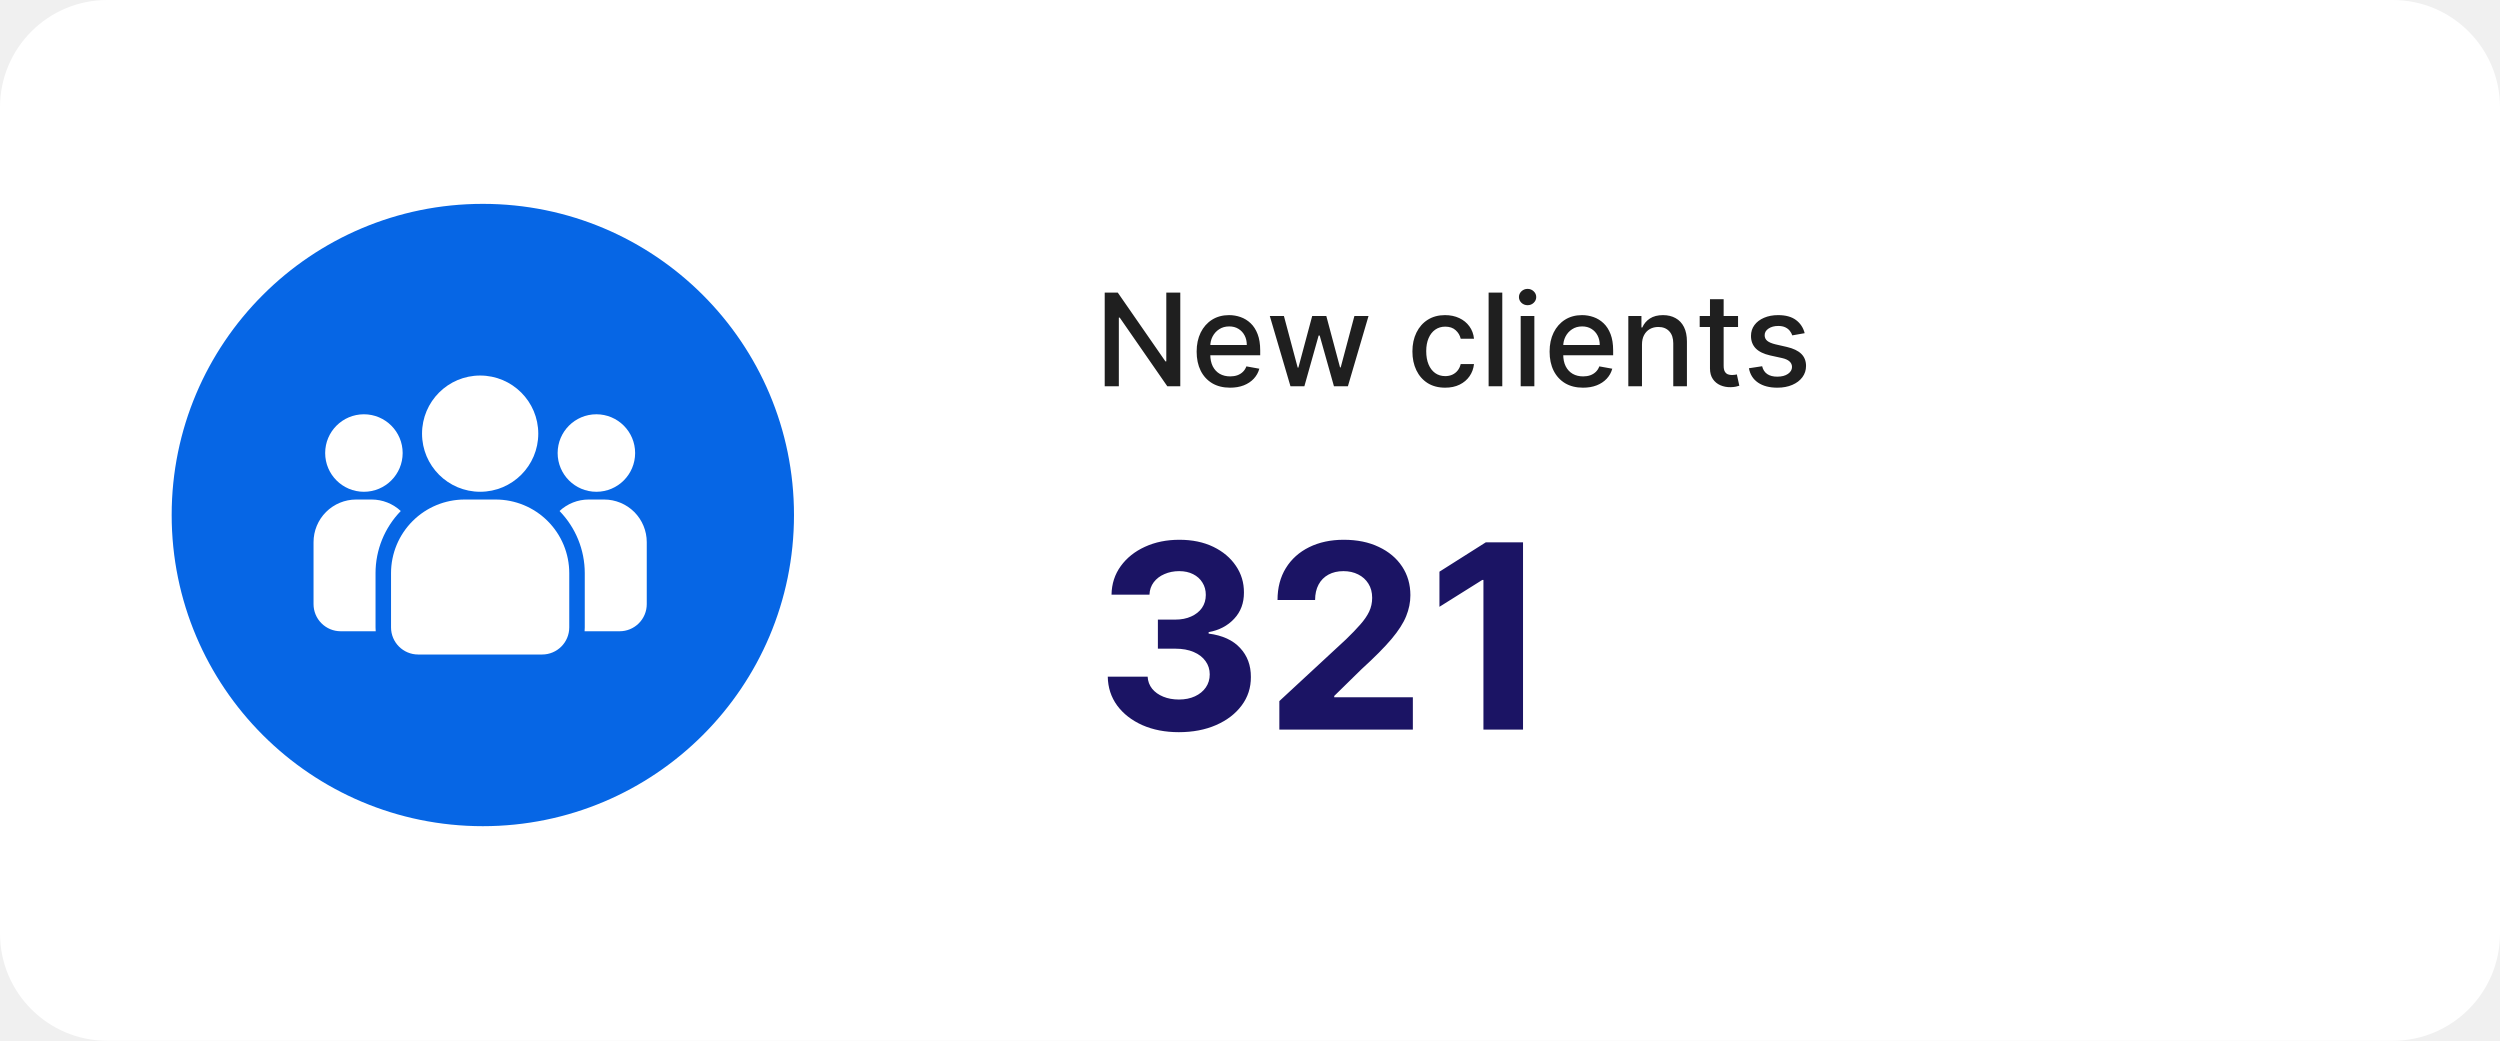
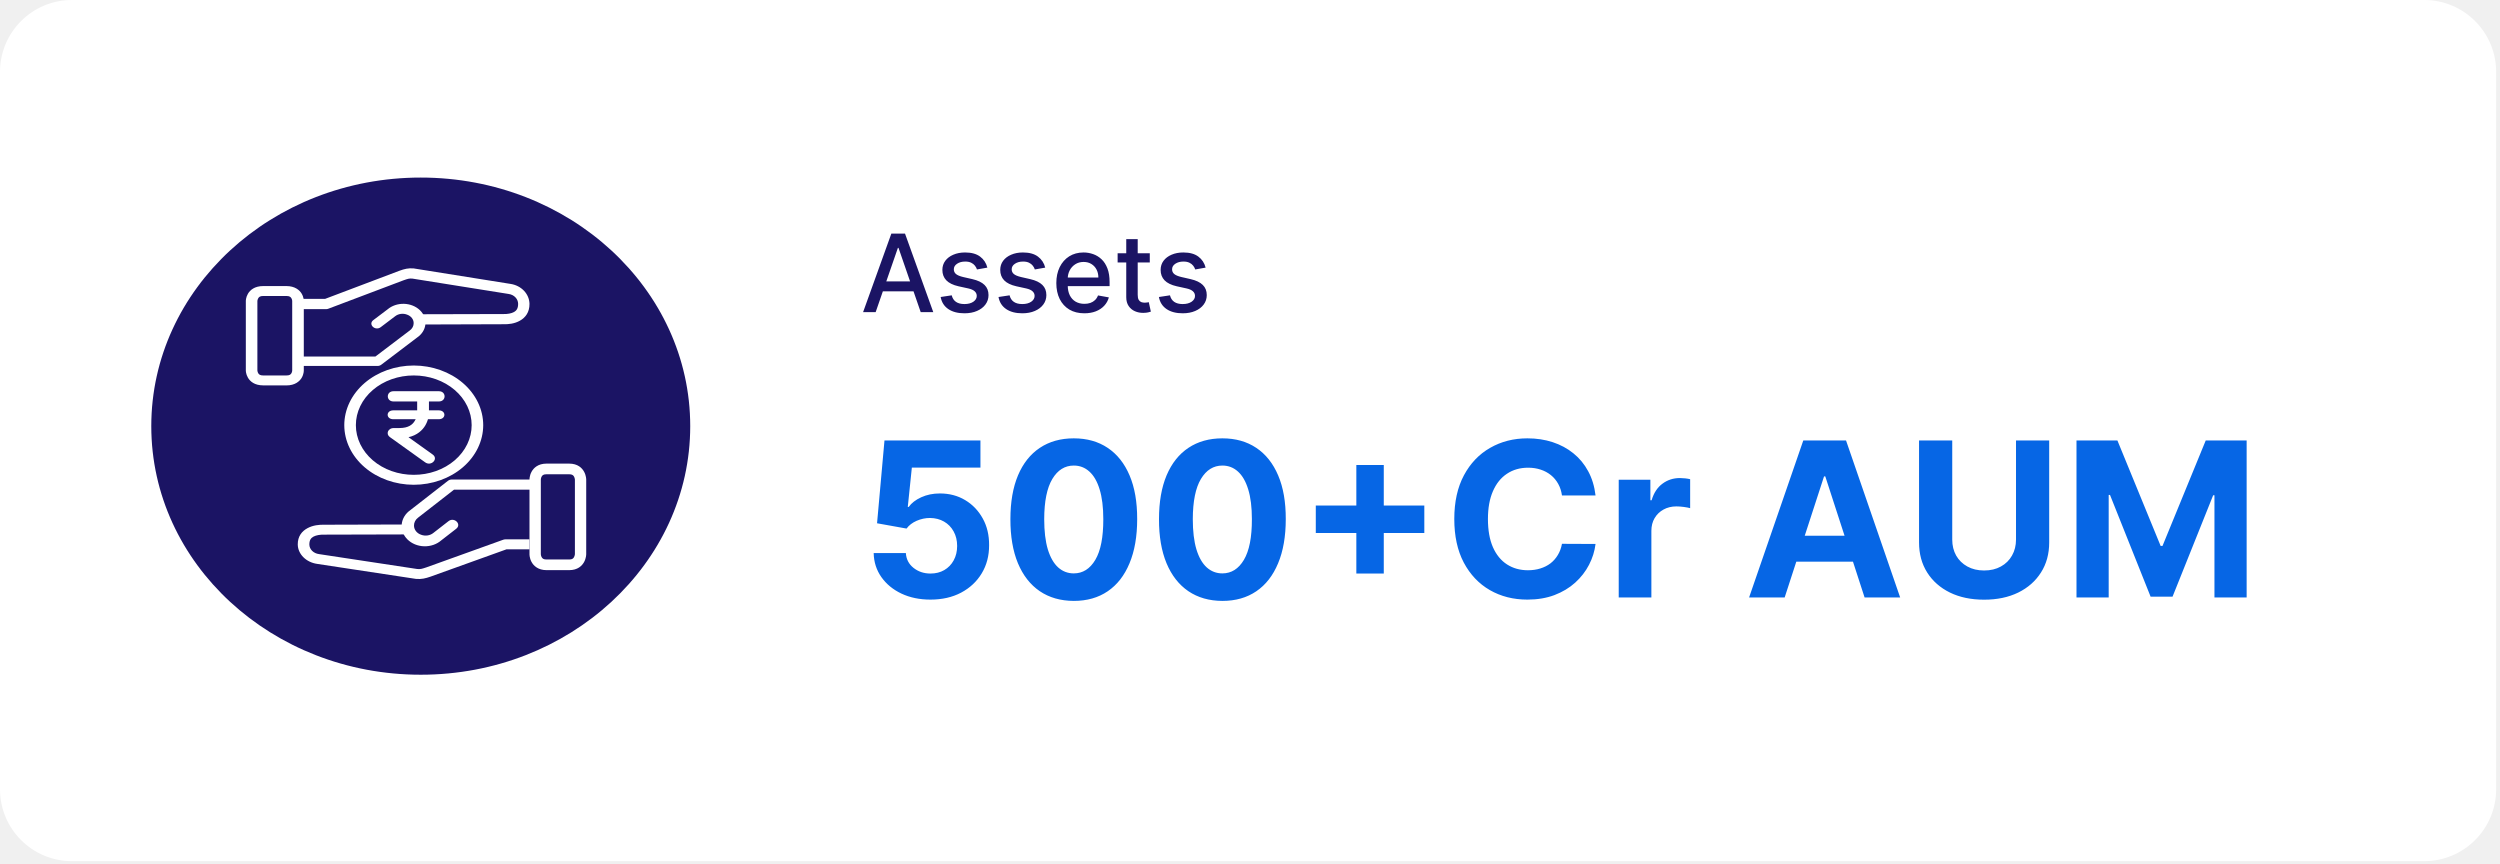
- <svg xmlns="http://www.w3.org/2000/svg" width="233" height="97" viewBox="0 0 233 97" fill="none">
-   <rect width="233" height="97" rx="10" fill="white" />
-   <path d="M110.003 27.273V36H108.793L104.357 29.599H104.276V36H102.959V27.273H104.178L108.618 33.682H108.699V27.273H110.003ZM114.642 36.132C113.998 36.132 113.442 35.994 112.976 35.719C112.513 35.44 112.155 35.05 111.902 34.547C111.652 34.041 111.527 33.449 111.527 32.77C111.527 32.099 111.652 31.509 111.902 30.997C112.155 30.486 112.507 30.087 112.959 29.8C113.414 29.513 113.945 29.369 114.553 29.369C114.922 29.369 115.28 29.43 115.627 29.553C115.973 29.675 116.284 29.866 116.56 30.128C116.836 30.389 117.053 30.729 117.212 31.146C117.371 31.561 117.451 32.065 117.451 32.659V33.111H112.248V32.156H116.202C116.202 31.821 116.134 31.524 115.998 31.266C115.861 31.004 115.669 30.798 115.422 30.648C115.178 30.497 114.891 30.422 114.561 30.422C114.203 30.422 113.891 30.51 113.624 30.686C113.36 30.859 113.155 31.087 113.01 31.368C112.868 31.646 112.797 31.949 112.797 32.276V33.021C112.797 33.459 112.874 33.831 113.027 34.138C113.184 34.445 113.401 34.679 113.679 34.841C113.958 35 114.283 35.08 114.655 35.08C114.897 35.08 115.117 35.045 115.316 34.977C115.515 34.906 115.686 34.801 115.831 34.662C115.976 34.523 116.087 34.351 116.164 34.146L117.37 34.364C117.273 34.719 117.1 35.03 116.85 35.297C116.603 35.561 116.292 35.767 115.917 35.915C115.544 36.06 115.12 36.132 114.642 36.132ZM120.272 36L118.346 29.454H119.662L120.945 34.261H121.009L122.296 29.454H123.613L124.891 34.24H124.955L126.229 29.454H127.546L125.624 36H124.324L122.995 31.274H122.897L121.567 36H120.272ZM134.688 36.132C134.054 36.132 133.509 35.989 133.051 35.702C132.597 35.412 132.248 35.013 132.003 34.504C131.759 33.996 131.637 33.413 131.637 32.757C131.637 32.092 131.762 31.506 132.012 30.997C132.262 30.486 132.614 30.087 133.069 29.8C133.523 29.513 134.059 29.369 134.675 29.369C135.172 29.369 135.615 29.462 136.005 29.646C136.394 29.828 136.708 30.084 136.946 30.413C137.188 30.743 137.331 31.128 137.377 31.568H136.137C136.069 31.261 135.912 30.997 135.668 30.776C135.426 30.554 135.103 30.443 134.696 30.443C134.341 30.443 134.03 30.537 133.763 30.724C133.499 30.909 133.293 31.173 133.145 31.517C132.998 31.858 132.924 32.261 132.924 32.727C132.924 33.205 132.996 33.617 133.141 33.963C133.286 34.31 133.49 34.578 133.755 34.769C134.022 34.959 134.336 35.054 134.696 35.054C134.938 35.054 135.157 35.01 135.353 34.922C135.551 34.831 135.718 34.702 135.851 34.534C135.988 34.367 136.083 34.165 136.137 33.929H137.377C137.331 34.352 137.194 34.73 136.963 35.062C136.733 35.395 136.425 35.656 136.039 35.847C135.655 36.037 135.205 36.132 134.688 36.132ZM140.013 27.273V36H138.739V27.273H140.013ZM141.728 36V29.454H143.002V36H141.728ZM142.371 28.445C142.15 28.445 141.959 28.371 141.8 28.223C141.644 28.072 141.566 27.893 141.566 27.686C141.566 27.476 141.644 27.297 141.8 27.149C141.959 26.999 142.15 26.923 142.371 26.923C142.593 26.923 142.782 26.999 142.938 27.149C143.097 27.297 143.176 27.476 143.176 27.686C143.176 27.893 143.097 28.072 142.938 28.223C142.782 28.371 142.593 28.445 142.371 28.445ZM147.537 36.132C146.892 36.132 146.337 35.994 145.871 35.719C145.408 35.44 145.05 35.05 144.797 34.547C144.547 34.041 144.422 33.449 144.422 32.77C144.422 32.099 144.547 31.509 144.797 30.997C145.05 30.486 145.402 30.087 145.854 29.8C146.308 29.513 146.839 29.369 147.447 29.369C147.817 29.369 148.175 29.43 148.521 29.553C148.868 29.675 149.179 29.866 149.455 30.128C149.73 30.389 149.947 30.729 150.107 31.146C150.266 31.561 150.345 32.065 150.345 32.659V33.111H145.142V32.156H149.097C149.097 31.821 149.028 31.524 148.892 31.266C148.756 31.004 148.564 30.798 148.317 30.648C148.072 30.497 147.786 30.422 147.456 30.422C147.098 30.422 146.786 30.51 146.518 30.686C146.254 30.859 146.05 31.087 145.905 31.368C145.763 31.646 145.692 31.949 145.692 32.276V33.021C145.692 33.459 145.768 33.831 145.922 34.138C146.078 34.445 146.295 34.679 146.574 34.841C146.852 35 147.178 35.08 147.55 35.08C147.791 35.08 148.011 35.045 148.21 34.977C148.409 34.906 148.581 34.801 148.726 34.662C148.871 34.523 148.982 34.351 149.058 34.146L150.264 34.364C150.168 34.719 149.994 35.03 149.744 35.297C149.497 35.561 149.186 35.767 148.811 35.915C148.439 36.06 148.014 36.132 147.537 36.132ZM153.033 32.114V36H151.759V29.454H152.982V30.52H153.063C153.213 30.173 153.449 29.895 153.77 29.685C154.094 29.474 154.502 29.369 154.993 29.369C155.439 29.369 155.83 29.463 156.165 29.651C156.5 29.835 156.76 30.111 156.945 30.477C157.13 30.844 157.222 31.297 157.222 31.837V36H155.948V31.99C155.948 31.516 155.824 31.145 155.577 30.878C155.33 30.608 154.99 30.473 154.559 30.473C154.263 30.473 154 30.537 153.77 30.665C153.543 30.793 153.363 30.98 153.229 31.227C153.098 31.472 153.033 31.767 153.033 32.114ZM161.986 29.454V30.477H158.411V29.454H161.986ZM159.37 27.886H160.644V34.078C160.644 34.325 160.681 34.511 160.755 34.636C160.828 34.758 160.924 34.842 161.04 34.888C161.159 34.93 161.289 34.952 161.428 34.952C161.53 34.952 161.62 34.945 161.696 34.93C161.773 34.916 161.833 34.905 161.875 34.896L162.105 35.949C162.032 35.977 161.926 36.006 161.79 36.034C161.654 36.065 161.483 36.082 161.279 36.085C160.944 36.091 160.631 36.031 160.341 35.906C160.051 35.781 159.817 35.588 159.638 35.327C159.459 35.065 159.37 34.737 159.37 34.342V27.886ZM168.195 31.053L167.04 31.257C166.992 31.109 166.915 30.969 166.81 30.835C166.708 30.702 166.569 30.592 166.392 30.507C166.216 30.422 165.996 30.379 165.732 30.379C165.371 30.379 165.07 30.46 164.828 30.622C164.587 30.781 164.466 30.987 164.466 31.24C164.466 31.459 164.547 31.635 164.709 31.768C164.871 31.902 165.132 32.011 165.493 32.097L166.533 32.335C167.135 32.474 167.584 32.689 167.88 32.979C168.175 33.269 168.323 33.645 168.323 34.108C168.323 34.5 168.209 34.849 167.982 35.156C167.757 35.46 167.444 35.699 167.04 35.872C166.64 36.045 166.175 36.132 165.647 36.132C164.914 36.132 164.316 35.976 163.853 35.663C163.39 35.348 163.105 34.901 163 34.321L164.232 34.133C164.309 34.455 164.466 34.697 164.705 34.862C164.944 35.024 165.255 35.105 165.638 35.105C166.056 35.105 166.39 35.019 166.64 34.845C166.89 34.669 167.015 34.455 167.015 34.202C167.015 33.997 166.938 33.825 166.784 33.686C166.634 33.547 166.402 33.442 166.09 33.371L164.982 33.128C164.371 32.989 163.919 32.767 163.627 32.463C163.337 32.159 163.192 31.774 163.192 31.308C163.192 30.922 163.3 30.584 163.516 30.294C163.732 30.004 164.03 29.778 164.411 29.616C164.792 29.452 165.228 29.369 165.719 29.369C166.426 29.369 166.983 29.523 167.39 29.829C167.796 30.134 168.064 30.541 168.195 31.053Z" fill="#1F1F1F" />
-   <path d="M109.866 68.239C108.594 68.239 107.46 68.02 106.466 67.582C105.477 67.139 104.696 66.531 104.122 65.758C103.554 64.98 103.261 64.082 103.244 63.065H106.96C106.983 63.492 107.122 63.867 107.378 64.19C107.639 64.508 107.986 64.756 108.418 64.932C108.849 65.108 109.335 65.196 109.875 65.196C110.438 65.196 110.935 65.097 111.366 64.898C111.798 64.699 112.136 64.423 112.381 64.071C112.625 63.719 112.747 63.312 112.747 62.852C112.747 62.386 112.616 61.974 112.355 61.617C112.099 61.253 111.73 60.969 111.247 60.764C110.77 60.56 110.202 60.457 109.543 60.457H107.915V57.747H109.543C110.099 57.747 110.591 57.651 111.017 57.457C111.449 57.264 111.784 56.997 112.023 56.656C112.261 56.31 112.381 55.906 112.381 55.446C112.381 55.008 112.276 54.625 112.065 54.295C111.861 53.96 111.571 53.699 111.196 53.511C110.827 53.324 110.395 53.23 109.901 53.23C109.401 53.23 108.943 53.321 108.528 53.503C108.114 53.679 107.781 53.932 107.531 54.261C107.281 54.591 107.148 54.977 107.131 55.42H103.594C103.611 54.415 103.898 53.528 104.455 52.761C105.011 51.994 105.761 51.395 106.705 50.963C107.653 50.526 108.724 50.307 109.918 50.307C111.122 50.307 112.176 50.526 113.08 50.963C113.983 51.401 114.685 51.992 115.185 52.736C115.69 53.474 115.94 54.304 115.935 55.224C115.94 56.202 115.636 57.017 115.023 57.67C114.415 58.324 113.622 58.739 112.645 58.915V59.051C113.929 59.216 114.906 59.662 115.577 60.389C116.253 61.111 116.588 62.014 116.582 63.099C116.588 64.094 116.301 64.977 115.722 65.75C115.148 66.523 114.355 67.131 113.344 67.574C112.332 68.017 111.173 68.239 109.866 68.239ZM119.235 68V65.341L125.448 59.588C125.977 59.077 126.42 58.617 126.778 58.207C127.141 57.798 127.417 57.398 127.604 57.006C127.792 56.608 127.886 56.179 127.886 55.719C127.886 55.207 127.769 54.767 127.536 54.398C127.303 54.023 126.985 53.736 126.582 53.537C126.178 53.332 125.721 53.23 125.21 53.23C124.675 53.23 124.21 53.338 123.812 53.554C123.414 53.77 123.107 54.08 122.891 54.483C122.675 54.886 122.567 55.367 122.567 55.923H119.065C119.065 54.781 119.323 53.79 119.84 52.949C120.357 52.108 121.082 51.457 122.013 50.997C122.945 50.537 124.019 50.307 125.235 50.307C126.485 50.307 127.573 50.528 128.499 50.972C129.431 51.409 130.156 52.017 130.673 52.795C131.19 53.574 131.448 54.466 131.448 55.472C131.448 56.131 131.317 56.781 131.056 57.423C130.8 58.065 130.343 58.778 129.684 59.562C129.025 60.341 128.096 61.276 126.897 62.367L124.349 64.864V64.983H131.678V68H119.235ZM141.946 50.545V68H138.256V54.048H138.153L134.156 56.554V53.281L138.477 50.545H141.946Z" fill="#1B1464" />
-   <circle cx="45" cy="48" r="29" fill="#0666E5" />
-   <path fill-rule="evenodd" clip-rule="evenodd" d="M53.055 53.417V58.472C53.055 59.868 51.924 61 50.528 61H38.972C37.575 61 36.444 59.868 36.444 58.472V53.417C36.444 51.597 37.167 49.852 38.454 48.565C39.741 47.278 41.485 46.556 43.305 46.556H46.194C48.014 46.556 49.759 47.278 51.046 48.565C52.333 49.852 53.055 51.597 53.055 53.417Z" fill="white" />
-   <path d="M44.75 45.833C47.742 45.833 50.167 43.408 50.167 40.417C50.167 37.425 47.742 35 44.75 35C41.759 35 39.334 37.425 39.334 40.417C39.334 43.408 41.759 45.833 44.75 45.833Z" fill="white" />
-   <path d="M55.583 45.834C57.578 45.834 59.194 44.217 59.194 42.222C59.194 40.228 57.578 38.611 55.583 38.611C53.589 38.611 51.972 40.228 51.972 42.222C51.972 44.217 53.589 45.834 55.583 45.834Z" fill="white" />
-   <path d="M33.917 45.834C35.911 45.834 37.528 44.217 37.528 42.222C37.528 40.228 35.911 38.611 33.917 38.611C31.922 38.611 30.306 40.228 30.306 42.222C30.306 44.217 31.922 45.834 33.917 45.834Z" fill="white" />
-   <path fill-rule="evenodd" clip-rule="evenodd" d="M35.016 58.833H31.75C31.08 58.833 30.437 58.568 29.963 58.092C29.488 57.619 29.222 56.976 29.222 56.306V50.528C29.222 49.475 29.641 48.464 30.385 47.718C31.13 46.975 32.141 46.556 33.194 46.556H34.639C35.647 46.556 36.616 46.94 37.352 47.626C35.845 49.176 35 51.253 35 53.417V58.472C35 58.594 35.006 58.715 35.016 58.833Z" fill="white" />
-   <path fill-rule="evenodd" clip-rule="evenodd" d="M52.148 47.626C52.884 46.94 53.853 46.556 54.861 46.556H56.306C57.358 46.556 58.37 46.975 59.115 47.718C59.859 48.464 60.278 49.475 60.278 50.528V56.306C60.278 56.976 60.012 57.619 59.537 58.092C59.063 58.568 58.42 58.833 57.75 58.833H54.484C54.494 58.715 54.5 58.594 54.5 58.472V53.417C54.5 51.253 53.655 49.176 52.148 47.626Z" fill="white" />
+ <svg xmlns="http://www.w3.org/2000/svg" width="278" height="96" viewBox="0 0 278 96" fill="none">
+   <rect width="277.572" height="95.76" rx="8" fill="white" />
+   <path d="M97.374 34.706H95.977L99.117 25.979H100.638L103.779 34.706H102.381L99.914 27.564H99.846L97.374 34.706ZM97.609 31.288H102.143V32.396H97.609V31.288ZM109.795 29.759L108.64 29.963C108.592 29.815 108.515 29.675 108.41 29.541C108.308 29.408 108.169 29.298 107.992 29.213C107.816 29.128 107.596 29.085 107.332 29.085C106.971 29.085 106.67 29.166 106.429 29.328C106.187 29.487 106.066 29.693 106.066 29.946C106.066 30.165 106.147 30.341 106.309 30.474C106.471 30.608 106.733 30.717 107.093 30.803L108.133 31.041C108.735 31.18 109.184 31.395 109.48 31.685C109.775 31.974 109.923 32.351 109.923 32.814C109.923 33.206 109.809 33.556 109.582 33.862C109.358 34.166 109.044 34.405 108.64 34.578C108.24 34.752 107.775 34.838 107.247 34.838C106.514 34.838 105.916 34.682 105.453 34.369C104.99 34.054 104.706 33.607 104.6 33.027L105.832 32.84C105.909 33.161 106.066 33.404 106.305 33.568C106.544 33.73 106.855 33.811 107.238 33.811C107.656 33.811 107.99 33.724 108.24 33.551C108.49 33.375 108.615 33.161 108.615 32.908C108.615 32.703 108.538 32.531 108.385 32.392C108.234 32.253 108.002 32.148 107.69 32.077L106.582 31.834C105.971 31.695 105.519 31.473 105.227 31.169C104.937 30.865 104.792 30.48 104.792 30.014C104.792 29.628 104.9 29.29 105.116 29C105.332 28.71 105.63 28.485 106.011 28.323C106.392 28.158 106.828 28.075 107.319 28.075C108.027 28.075 108.583 28.229 108.99 28.536C109.396 28.84 109.664 29.247 109.795 29.759ZM116.229 29.759L115.074 29.963C115.026 29.815 114.949 29.675 114.844 29.541C114.741 29.408 114.602 29.298 114.426 29.213C114.25 29.128 114.03 29.085 113.766 29.085C113.405 29.085 113.104 29.166 112.862 29.328C112.621 29.487 112.5 29.693 112.5 29.946C112.5 30.165 112.581 30.341 112.743 30.474C112.905 30.608 113.166 30.717 113.527 30.803L114.567 31.041C115.169 31.18 115.618 31.395 115.913 31.685C116.209 31.974 116.356 32.351 116.356 32.814C116.356 33.206 116.243 33.556 116.016 33.862C115.791 34.166 115.477 34.405 115.074 34.578C114.673 34.752 114.209 34.838 113.68 34.838C112.947 34.838 112.349 34.682 111.886 34.369C111.423 34.054 111.139 33.607 111.034 33.027L112.266 32.84C112.342 33.161 112.5 33.404 112.739 33.568C112.977 33.73 113.288 33.811 113.672 33.811C114.089 33.811 114.423 33.724 114.673 33.551C114.923 33.375 115.048 33.161 115.048 32.908C115.048 32.703 114.972 32.531 114.818 32.392C114.668 32.253 114.436 32.148 114.124 32.077L113.016 31.834C112.405 31.695 111.953 31.473 111.66 31.169C111.371 30.865 111.226 30.48 111.226 30.014C111.226 29.628 111.334 29.29 111.55 29C111.766 28.71 112.064 28.485 112.445 28.323C112.825 28.158 113.261 28.075 113.753 28.075C114.46 28.075 115.017 28.229 115.423 28.536C115.83 28.84 116.098 29.247 116.229 29.759ZM120.578 34.838C119.934 34.838 119.378 34.7 118.912 34.425C118.449 34.146 118.091 33.756 117.838 33.253C117.588 32.747 117.463 32.155 117.463 31.476C117.463 30.805 117.588 30.215 117.838 29.703C118.091 29.192 118.443 28.793 118.895 28.506C119.35 28.219 119.881 28.075 120.489 28.075C120.858 28.075 121.216 28.137 121.563 28.259C121.909 28.381 122.22 28.573 122.496 28.834C122.772 29.095 122.989 29.435 123.148 29.852C123.307 30.267 123.387 30.771 123.387 31.365V31.817H118.184V30.862H122.138C122.138 30.527 122.07 30.23 121.934 29.972C121.797 29.71 121.605 29.504 121.358 29.354C121.114 29.203 120.827 29.128 120.497 29.128C120.14 29.128 119.827 29.216 119.56 29.392C119.296 29.565 119.091 29.793 118.946 30.074C118.804 30.352 118.733 30.655 118.733 30.982V31.727C118.733 32.165 118.81 32.537 118.963 32.844C119.12 33.151 119.337 33.385 119.615 33.547C119.894 33.706 120.219 33.786 120.591 33.786C120.833 33.786 121.053 33.752 121.252 33.683C121.451 33.612 121.622 33.507 121.767 33.368C121.912 33.229 122.023 33.057 122.1 32.852L123.306 33.07C123.209 33.425 123.036 33.736 122.786 34.003C122.539 34.267 122.228 34.473 121.853 34.621C121.48 34.766 121.056 34.838 120.578 34.838ZM127.856 28.161V29.183H124.28V28.161H127.856ZM125.239 26.592H126.513V32.784C126.513 33.031 126.55 33.217 126.624 33.342C126.698 33.465 126.793 33.548 126.91 33.594C127.029 33.636 127.158 33.658 127.298 33.658C127.4 33.658 127.489 33.651 127.566 33.636C127.643 33.622 127.702 33.611 127.745 33.602L127.975 34.655C127.901 34.683 127.796 34.712 127.66 34.74C127.523 34.771 127.353 34.788 127.148 34.791C126.813 34.797 126.501 34.737 126.211 34.612C125.921 34.487 125.687 34.294 125.508 34.033C125.329 33.771 125.239 33.443 125.239 33.048V26.592ZM134.065 29.759L132.91 29.963C132.861 29.815 132.785 29.675 132.68 29.541C132.577 29.408 132.438 29.298 132.262 29.213C132.086 29.128 131.866 29.085 131.602 29.085C131.241 29.085 130.94 29.166 130.698 29.328C130.457 29.487 130.336 29.693 130.336 29.946C130.336 30.165 130.417 30.341 130.579 30.474C130.741 30.608 131.002 30.717 131.363 30.803L132.403 31.041C133.005 31.18 133.454 31.395 133.749 31.685C134.045 31.974 134.192 32.351 134.192 32.814C134.192 33.206 134.079 33.556 133.852 33.862C133.627 34.166 133.313 34.405 132.91 34.578C132.509 34.752 132.045 34.838 131.516 34.838C130.783 34.838 130.185 34.682 129.722 34.369C129.259 34.054 128.975 33.607 128.87 33.027L130.102 32.84C130.178 33.161 130.336 33.404 130.575 33.568C130.813 33.73 131.124 33.811 131.508 33.811C131.925 33.811 132.259 33.724 132.509 33.551C132.759 33.375 132.884 33.161 132.884 32.908C132.884 32.703 132.807 32.531 132.654 32.392C132.504 32.253 132.272 32.148 131.959 32.077L130.852 31.834C130.241 31.695 129.789 31.473 129.496 31.169C129.207 30.865 129.062 30.48 129.062 30.014C129.062 29.628 129.17 29.29 129.386 29C129.602 28.71 129.9 28.485 130.28 28.323C130.661 28.158 131.097 28.075 131.589 28.075C132.296 28.075 132.853 28.229 133.259 28.536C133.665 28.84 133.934 29.247 134.065 29.759Z" fill="#1B1464" />
+   <path d="M103.468 66.676C102.263 66.676 101.19 66.454 100.246 66.011C99.309 65.568 98.565 64.957 98.013 64.179C97.462 63.401 97.175 62.508 97.153 61.503H100.732C100.772 62.179 101.056 62.727 101.584 63.148C102.113 63.568 102.741 63.778 103.468 63.778C104.048 63.778 104.559 63.651 105.002 63.395C105.451 63.133 105.8 62.773 106.05 62.312C106.306 61.847 106.434 61.312 106.434 60.71C106.434 60.097 106.303 59.557 106.042 59.091C105.786 58.625 105.431 58.261 104.977 58C104.522 57.739 104.002 57.605 103.417 57.599C102.905 57.599 102.408 57.705 101.925 57.915C101.448 58.125 101.076 58.412 100.809 58.776L97.528 58.188L98.354 48.983H109.025V52H101.397L100.945 56.372H101.048C101.354 55.94 101.817 55.582 102.437 55.298C103.056 55.014 103.749 54.872 104.516 54.872C105.567 54.872 106.505 55.119 107.329 55.614C108.153 56.108 108.803 56.787 109.28 57.651C109.758 58.508 109.994 59.497 109.988 60.617C109.994 61.793 109.721 62.838 109.17 63.753C108.624 64.662 107.86 65.378 106.877 65.901C105.9 66.418 104.763 66.676 103.468 66.676ZM119.405 66.821C117.94 66.815 116.678 66.454 115.621 65.739C114.57 65.023 113.761 63.986 113.192 62.628C112.63 61.27 112.352 59.636 112.357 57.727C112.357 55.824 112.638 54.202 113.201 52.861C113.769 51.52 114.579 50.5 115.63 49.801C116.687 49.097 117.945 48.744 119.405 48.744C120.866 48.744 122.121 49.097 123.173 49.801C124.229 50.506 125.042 51.528 125.61 52.869C126.178 54.205 126.459 55.824 126.454 57.727C126.454 59.642 126.17 61.278 125.602 62.636C125.039 63.994 124.232 65.031 123.181 65.747C122.13 66.463 120.871 66.821 119.405 66.821ZM119.405 63.761C120.405 63.761 121.204 63.258 121.8 62.253C122.397 61.247 122.692 59.739 122.687 57.727C122.687 56.403 122.55 55.301 122.278 54.42C122.011 53.54 121.63 52.878 121.136 52.435C120.647 51.992 120.07 51.77 119.405 51.77C118.411 51.77 117.616 52.267 117.019 53.261C116.423 54.256 116.121 55.744 116.116 57.727C116.116 59.068 116.249 60.188 116.516 61.085C116.789 61.977 117.173 62.648 117.667 63.097C118.161 63.54 118.741 63.761 119.405 63.761ZM135.929 66.821C134.463 66.815 133.202 66.454 132.145 65.739C131.094 65.023 130.284 63.986 129.716 62.628C129.153 61.27 128.875 59.636 128.881 57.727C128.881 55.824 129.162 54.202 129.724 52.861C130.293 51.52 131.102 50.5 132.153 49.801C133.21 49.097 134.469 48.744 135.929 48.744C137.389 48.744 138.645 49.097 139.696 49.801C140.753 50.506 141.565 51.528 142.133 52.869C142.702 54.205 142.983 55.824 142.977 57.727C142.977 59.642 142.693 61.278 142.125 62.636C141.562 63.994 140.756 65.031 139.705 65.747C138.653 66.463 137.395 66.821 135.929 66.821ZM135.929 63.761C136.929 63.761 137.727 63.258 138.324 62.253C138.92 61.247 139.216 59.739 139.21 57.727C139.21 56.403 139.074 55.301 138.801 54.42C138.534 53.54 138.153 52.878 137.659 52.435C137.17 51.992 136.594 51.77 135.929 51.77C134.935 51.77 134.139 52.267 133.543 53.261C132.946 54.256 132.645 55.744 132.639 57.727C132.639 59.068 132.773 60.188 133.04 61.085C133.312 61.977 133.696 62.648 134.19 63.097C134.685 63.54 135.264 63.761 135.929 63.761ZM150.825 63.778V51.71H153.876V63.778H150.825ZM146.316 59.27V56.219H158.384V59.27H146.316ZM177.424 55.094H173.691C173.623 54.611 173.484 54.182 173.273 53.807C173.063 53.426 172.793 53.102 172.464 52.835C172.134 52.568 171.754 52.364 171.322 52.222C170.896 52.08 170.432 52.008 169.932 52.008C169.029 52.008 168.242 52.233 167.572 52.682C166.901 53.125 166.381 53.773 166.012 54.625C165.643 55.472 165.458 56.5 165.458 57.71C165.458 58.955 165.643 60 166.012 60.847C166.387 61.693 166.91 62.332 167.58 62.764C168.251 63.196 169.026 63.412 169.907 63.412C170.401 63.412 170.859 63.347 171.279 63.216C171.705 63.085 172.083 62.895 172.413 62.645C172.742 62.389 173.015 62.08 173.231 61.716C173.452 61.352 173.606 60.938 173.691 60.472L177.424 60.489C177.327 61.29 177.086 62.062 176.7 62.807C176.319 63.545 175.805 64.207 175.157 64.793C174.515 65.372 173.748 65.832 172.856 66.173C171.969 66.508 170.967 66.676 169.847 66.676C168.29 66.676 166.898 66.324 165.671 65.619C164.45 64.915 163.484 63.895 162.773 62.56C162.069 61.224 161.717 59.608 161.717 57.71C161.717 55.807 162.075 54.188 162.79 52.852C163.506 51.517 164.478 50.5 165.705 49.801C166.932 49.097 168.313 48.744 169.847 48.744C170.859 48.744 171.796 48.886 172.66 49.17C173.529 49.455 174.299 49.869 174.969 50.415C175.64 50.955 176.185 51.617 176.606 52.401C177.032 53.185 177.305 54.082 177.424 55.094ZM180.002 66.438V53.347H183.522V55.631H183.658C183.897 54.818 184.298 54.205 184.86 53.79C185.423 53.369 186.07 53.159 186.803 53.159C186.985 53.159 187.181 53.17 187.391 53.193C187.602 53.216 187.786 53.247 187.945 53.287V56.508C187.775 56.457 187.539 56.412 187.238 56.372C186.937 56.332 186.661 56.312 186.411 56.312C185.877 56.312 185.4 56.429 184.979 56.662C184.565 56.889 184.235 57.207 183.991 57.617C183.752 58.026 183.633 58.497 183.633 59.031V66.438H180.002ZM198.454 66.438H194.499L200.525 48.983H205.28L211.298 66.438H207.343L202.971 52.972H202.834L198.454 66.438ZM198.207 59.577H207.548V62.457H198.207V59.577ZM224.18 48.983H227.87V60.318C227.87 61.591 227.566 62.705 226.958 63.659C226.356 64.614 225.512 65.358 224.427 65.892C223.342 66.421 222.077 66.685 220.634 66.685C219.185 66.685 217.918 66.421 216.833 65.892C215.748 65.358 214.904 64.614 214.302 63.659C213.7 62.705 213.398 61.591 213.398 60.318V48.983H217.089V60.003C217.089 60.668 217.234 61.258 217.523 61.776C217.819 62.293 218.234 62.699 218.768 62.994C219.302 63.29 219.924 63.438 220.634 63.438C221.35 63.438 221.972 63.29 222.501 62.994C223.035 62.699 223.447 62.293 223.736 61.776C224.032 61.258 224.18 60.668 224.18 60.003V48.983ZM230.906 48.983H235.457L240.264 60.71H240.469L245.276 48.983H249.827V66.438H246.247V55.077H246.102L241.585 66.352H239.148L234.631 55.034H234.486V66.438H230.906V48.983Z" fill="#0666E5" />
+   <ellipse cx="46.788" cy="47.387" rx="29.965" ry="27.642" fill="#1B1464" />
+   <g clip-path="url(#clip0_4065_26)">
+     <path d="M60.766 51.554C59.838 51.554 59.336 52.033 59.103 52.472C58.869 52.908 58.879 53.329 58.879 53.329V61.625C58.879 61.625 58.869 62.044 59.103 62.482C59.336 62.919 59.847 63.4 60.768 63.4H63.295C64.236 63.4 64.726 62.919 64.959 62.482C65.192 62.044 65.187 61.625 65.187 61.625V53.329C65.187 53.329 65.192 52.908 64.959 52.472C64.726 52.033 64.238 51.554 63.293 51.554H60.766ZM60.766 52.738H63.295C63.614 52.738 63.752 52.846 63.833 53C63.917 53.157 63.929 53.329 63.929 53.329V61.625C63.929 61.625 63.917 61.793 63.833 61.947C63.752 62.104 63.629 62.216 63.295 62.216H60.766C60.438 62.216 60.309 62.104 60.228 61.947C60.145 61.793 60.14 61.625 60.14 61.625V53.329C60.14 53.329 60.145 53.155 60.228 53C60.309 52.846 60.438 52.738 60.766 52.738Z" fill="white" />
+     <path d="M50.244 53.323C50.086 53.323 49.933 53.373 49.815 53.464L45.645 56.713C45.369 56.904 45.14 57.142 44.973 57.412C44.806 57.683 44.703 57.981 44.672 58.287C44.641 58.594 44.682 58.903 44.792 59.195C44.902 59.487 45.079 59.757 45.312 59.987C45.546 60.217 45.83 60.404 46.149 60.534C46.467 60.665 46.813 60.737 47.164 60.747C47.516 60.756 47.865 60.703 48.193 60.59C48.52 60.477 48.817 60.307 49.066 60.09L50.729 58.8C51.373 58.301 50.517 57.456 49.871 57.955L48.2 59.255C48.018 59.405 47.79 59.505 47.543 59.541C47.297 59.578 47.044 59.549 46.815 59.46C46.583 59.378 46.384 59.236 46.245 59.053C46.106 58.87 46.034 58.655 46.037 58.435C46.035 58.271 46.074 58.108 46.152 57.958C46.229 57.807 46.343 57.674 46.486 57.567L50.485 54.453H58.959V53.321L50.244 53.323Z" fill="white" />
+     <path d="M45.362 58.323L36.066 58.35C35.49 58.335 34.804 58.404 34.191 58.734C33.575 59.064 33.101 59.638 33.111 60.548C33.125 61.615 34.038 62.532 35.273 62.705L46.253 64.373C46.865 64.431 47.328 64.312 47.877 64.122L56.327 61.083H58.879V59.976H56.196C56.11 59.977 56.026 59.993 55.948 60.022L47.415 63.091C46.907 63.258 46.776 63.308 46.389 63.273L35.482 61.617C35.183 61.58 34.909 61.451 34.71 61.255C34.511 61.059 34.401 60.808 34.4 60.548C34.4 60.054 34.58 59.824 34.869 59.667C35.161 59.511 35.623 59.442 36.027 59.452L45.367 59.427L45.362 58.323ZM46.009 40.645C43.961 40.647 41.996 41.347 40.548 42.59C39.1 43.834 38.286 45.521 38.284 47.279C38.288 49.037 39.102 50.721 40.551 51.964C41.999 53.206 43.962 53.905 46.009 53.907C48.057 53.905 50.02 53.206 51.468 51.964C52.916 50.721 53.731 49.037 53.734 47.279C53.733 45.521 52.919 43.834 51.471 42.59C50.022 41.347 48.058 40.647 46.009 40.645ZM46.009 41.751C46.855 41.75 47.693 41.892 48.475 42.169C49.256 42.447 49.967 42.854 50.565 43.367C51.163 43.88 51.637 44.49 51.96 45.161C52.283 45.832 52.449 46.551 52.448 47.277C52.449 48.003 52.283 48.722 51.959 49.392C51.636 50.063 51.162 50.672 50.564 51.186C49.966 51.699 49.256 52.106 48.474 52.383C47.693 52.66 46.855 52.802 46.009 52.801C45.164 52.802 44.327 52.66 43.545 52.382C42.764 52.105 42.054 51.698 41.456 51.185C40.858 50.672 40.385 50.062 40.061 49.392C39.738 48.721 39.572 48.003 39.573 47.277C39.572 46.551 39.738 45.832 40.061 45.161C40.384 44.491 40.858 43.881 41.456 43.368C42.053 42.855 42.763 42.447 43.545 42.17C44.326 41.892 45.164 41.75 46.009 41.751ZM31.853 42.858C32.802 42.858 33.315 42.409 33.553 42.002C33.792 41.592 33.782 41.2 33.782 41.2V33.465C33.782 33.465 33.792 33.075 33.553 32.666C33.315 32.258 32.792 31.81 31.851 31.81H29.27C28.309 31.81 27.808 32.258 27.57 32.666C27.332 33.075 27.336 33.465 27.336 33.465V41.2C27.336 41.2 27.332 41.592 27.57 41.999C27.808 42.409 28.307 42.855 29.273 42.855L31.853 42.858ZM31.853 41.751H29.268C28.942 41.751 28.801 41.651 28.718 41.507C28.633 41.361 28.621 41.2 28.621 41.2V33.465C28.621 33.465 28.633 33.309 28.718 33.164C28.801 33.018 28.927 32.914 29.268 32.914H31.853C32.189 32.914 32.32 33.018 32.403 33.164C32.488 33.309 32.493 33.465 32.493 33.465V41.2C32.493 41.2 32.488 41.363 32.403 41.507C32.32 41.651 32.189 41.751 31.853 41.751Z" fill="white" />
+     <path d="M41.979 40.695C42.13 40.695 42.275 40.648 42.387 40.564L46.374 37.54C46.638 37.362 46.856 37.141 47.016 36.889C47.176 36.637 47.274 36.36 47.304 36.074C47.333 35.789 47.294 35.502 47.189 35.229C47.084 34.957 46.915 34.706 46.692 34.492C46.469 34.278 46.197 34.105 45.892 33.983C45.588 33.861 45.257 33.794 44.921 33.785C44.585 33.776 44.251 33.826 43.938 33.931C43.626 34.036 43.341 34.195 43.103 34.397L41.513 35.597C40.898 36.062 41.716 36.848 42.334 36.383L43.931 35.174C44.105 35.034 44.323 34.941 44.559 34.907C44.794 34.873 45.037 34.9 45.255 34.983C45.477 35.059 45.667 35.191 45.8 35.362C45.933 35.532 46.002 35.732 45.998 35.937C46.001 36.09 45.963 36.242 45.889 36.381C45.815 36.521 45.706 36.645 45.57 36.745L41.746 39.646H33.645V40.695H41.979Z" fill="white" />
+     <path d="M46.881 36.084L55.985 36.054C56.549 36.069 57.221 35.998 57.821 35.658C58.424 35.319 58.888 34.727 58.879 33.789C58.87 33.254 58.654 32.738 58.267 32.331C57.88 31.925 57.347 31.655 56.761 31.568L46.009 29.85C45.409 29.791 44.957 29.912 44.418 30.108L36.144 33.237H33.645V34.377H36.275C36.356 34.377 36.439 34.359 36.515 34.329L44.871 31.17C45.369 30.998 45.497 30.946 45.876 30.983L56.556 32.688C56.85 32.727 57.118 32.859 57.313 33.061C57.507 33.263 57.615 33.522 57.616 33.789C57.616 34.299 57.44 34.536 57.157 34.697C56.871 34.858 56.418 34.931 56.023 34.921L46.876 34.944L46.881 36.084ZM43.756 43.504C42.913 43.504 42.913 44.643 43.756 44.643H48.806C49.649 44.643 49.649 43.504 48.806 43.504H43.756Z" fill="white" />
+     <path d="M46.389 43.656V45.911C46.389 45.911 46.382 46.354 46.132 46.785C45.885 47.212 45.424 47.598 44.424 47.598H43.769C43.633 47.597 43.5 47.632 43.389 47.699C43.277 47.766 43.193 47.861 43.147 47.97C43.1 48.08 43.095 48.2 43.131 48.312C43.167 48.425 43.243 48.525 43.348 48.599L47.278 51.412C47.949 51.895 48.788 51.029 48.12 50.547L45.424 48.616C46.389 48.407 46.993 47.826 47.303 47.291C47.709 46.593 47.699 45.909 47.699 45.909V43.658H46.387L46.389 43.656Z" fill="white" />
+     <path d="M43.738 45.631C42.897 45.631 42.897 46.618 43.738 46.618H48.787C49.626 46.618 49.626 45.631 48.787 45.631H43.738Z" fill="white" />
+   </g>
+   <defs>
+     <clipPath id="clip0_4065_26">
+       <rect width="37.851" height="35.54" fill="white" transform="translate(27.3364 29.6167)" />
+     </clipPath>
+   </defs>
</svg>
